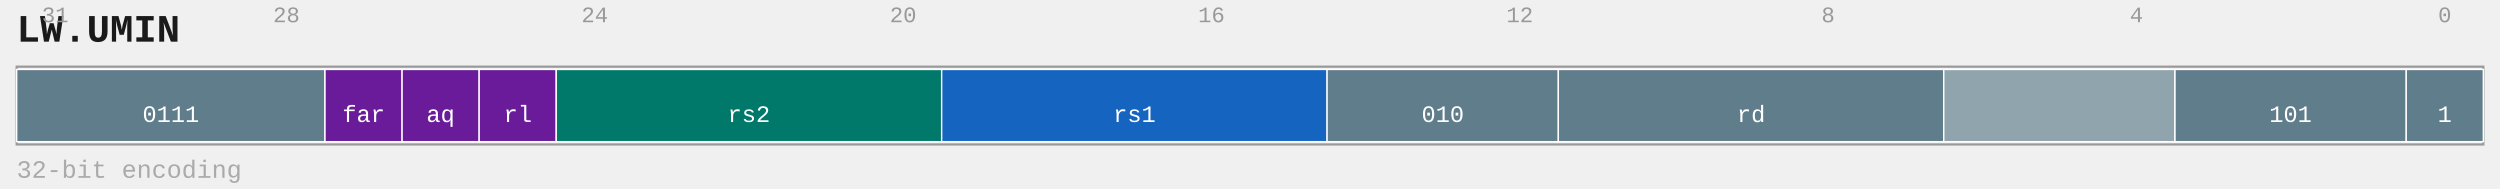
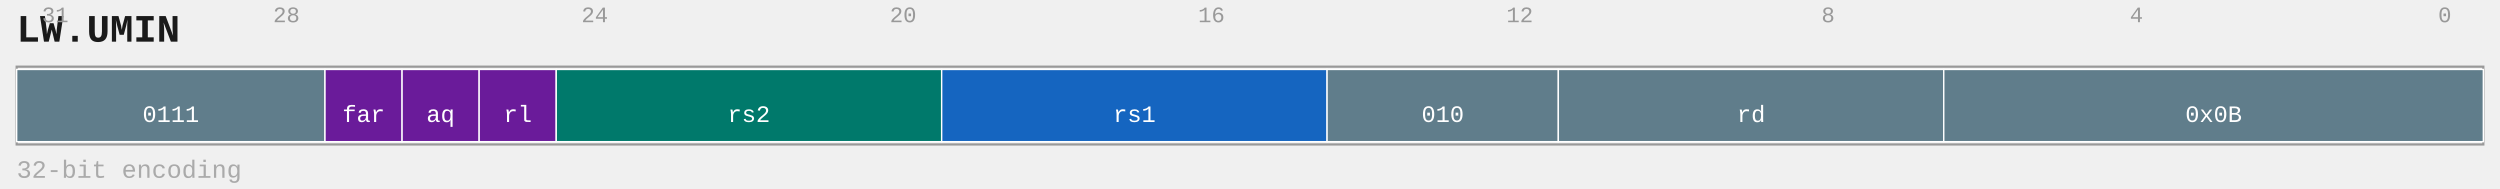
<svg xmlns="http://www.w3.org/2000/svg" viewBox="0 0 900 68" width="900" height="68">
  <defs>
    <style>
      text { font-family: 'Courier New', monospace; }
    </style>
  </defs>
  <text x="6" y="15" font-family="Helvetica Neue,Arial,sans-serif" font-weight="bold" font-size="14" fill="#1a1a1a">LW.UMIN</text>
  <text x="19.88" y="8" text-anchor="middle" font-size="8" fill="#999999">31</text>
  <text x="103.12" y="8" text-anchor="middle" font-size="8" fill="#999999">28</text>
  <text x="214.12" y="8" text-anchor="middle" font-size="8" fill="#999999">24</text>
  <text x="325.12" y="8" text-anchor="middle" font-size="8" fill="#999999">20</text>
  <text x="436.12" y="8" text-anchor="middle" font-size="8" fill="#999999">16</text>
  <text x="547.12" y="8" text-anchor="middle" font-size="8" fill="#999999">12</text>
  <text x="658.12" y="8" text-anchor="middle" font-size="8" fill="#999999">8</text>
  <text x="769.12" y="8" text-anchor="middle" font-size="8" fill="#999999">4</text>
  <text x="880.12" y="8" text-anchor="middle" font-size="8" fill="#999999">0</text>
  <rect x="6" y="24" width="888.00" height="28" fill="none" stroke="#999999" stroke-width="0.8" />
  <rect x="6.000" y="25" width="111.000" height="26" fill="#607D8B" stroke="white" stroke-width="0.5" />
  <text x="61.5" y="41.5" text-anchor="middle" dominant-baseline="middle" font-size="8.5" fill="white" pointer-events="none">0111</text>
  <rect x="117.000" y="25" width="27.750" height="26" fill="#6A1B9A" stroke="white" stroke-width="0.5" />
  <text x="130.9" y="41.5" text-anchor="middle" dominant-baseline="middle" font-size="8.5" fill="white" pointer-events="none">far</text>
  <rect x="144.750" y="25" width="27.750" height="26" fill="#6A1B9A" stroke="white" stroke-width="0.5" />
  <text x="158.6" y="41.5" text-anchor="middle" dominant-baseline="middle" font-size="8.5" fill="white" pointer-events="none">aq</text>
  <rect x="172.500" y="25" width="27.750" height="26" fill="#6A1B9A" stroke="white" stroke-width="0.5" />
  <text x="186.4" y="41.5" text-anchor="middle" dominant-baseline="middle" font-size="8.5" fill="white" pointer-events="none">rl</text>
  <rect x="200.250" y="25" width="138.750" height="26" fill="#00796B" stroke="white" stroke-width="0.5" />
  <text x="269.6" y="41.5" text-anchor="middle" dominant-baseline="middle" font-size="8.5" fill="white" pointer-events="none">rs2</text>
  <rect x="339.000" y="25" width="138.750" height="26" fill="#1565C0" stroke="white" stroke-width="0.5" />
  <text x="408.4" y="41.5" text-anchor="middle" dominant-baseline="middle" font-size="8.5" fill="white" pointer-events="none">rs1</text>
  <rect x="477.750" y="25" width="83.250" height="26" fill="#607D8B" stroke="white" stroke-width="0.5" />
  <text x="519.4" y="41.5" text-anchor="middle" dominant-baseline="middle" font-size="8.5" fill="white" pointer-events="none">010</text>
  <rect x="561.000" y="25" width="138.750" height="26" fill="#607D8B" stroke="white" stroke-width="0.5" />
  <text x="630.4" y="41.5" text-anchor="middle" dominant-baseline="middle" font-size="8.5" fill="white" pointer-events="none">rd</text>
-   <rect x="699.750" y="25" width="83.250" height="26" fill="#90A4AE" stroke="white" stroke-width="0.5" />
-   <rect x="783.000" y="25" width="83.250" height="26" fill="#607D8B" stroke="white" stroke-width="0.5" />
-   <text x="824.6" y="41.5" text-anchor="middle" dominant-baseline="middle" font-size="8.5" fill="white" pointer-events="none">101</text>
-   <rect x="866.250" y="25" width="27.750" height="26" fill="#607D8B" stroke="white" stroke-width="0.5" />
-   <text x="880.1" y="41.5" text-anchor="middle" dominant-baseline="middle" font-size="8.5" fill="white" pointer-events="none">1</text>
+   <rect x="699.750" y="25" width="194.250" height="26" fill="#607D8B" stroke="white" stroke-width="0.5" />
+   <text x="796.9" y="41.5" text-anchor="middle" dominant-baseline="middle" font-size="8.5" fill="white" pointer-events="none">0x0B</text>
  <text x="6" y="64" font-size="9" fill="#aaaaaa" font-family="Helvetica Neue,Arial,sans-serif">32-bit encoding</text>
</svg>
